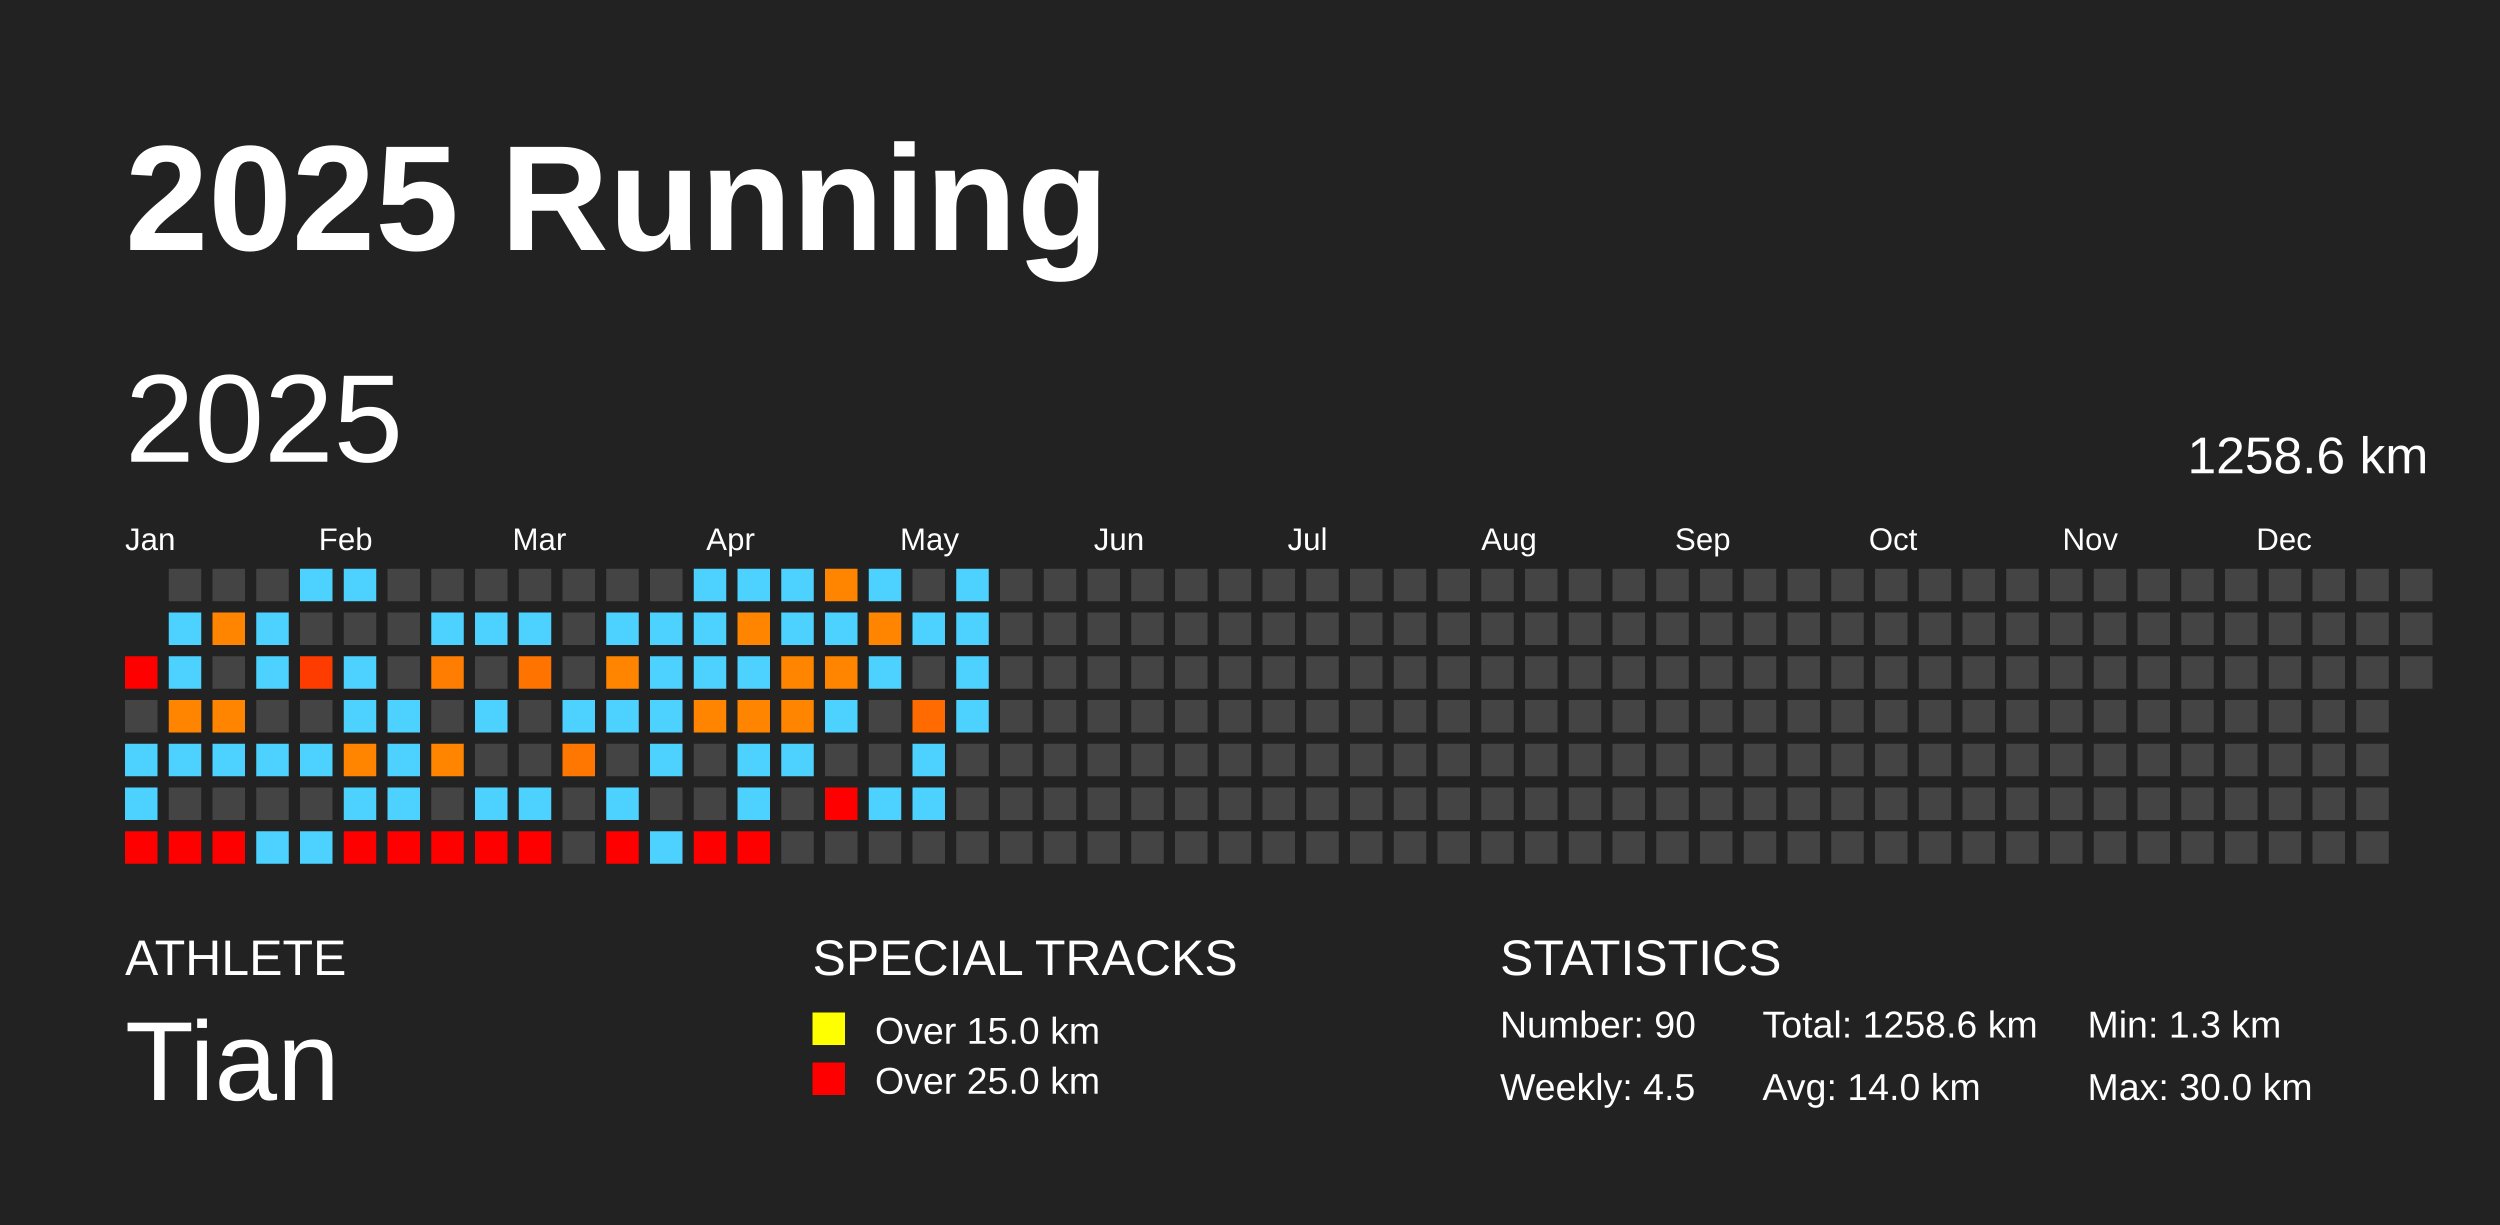
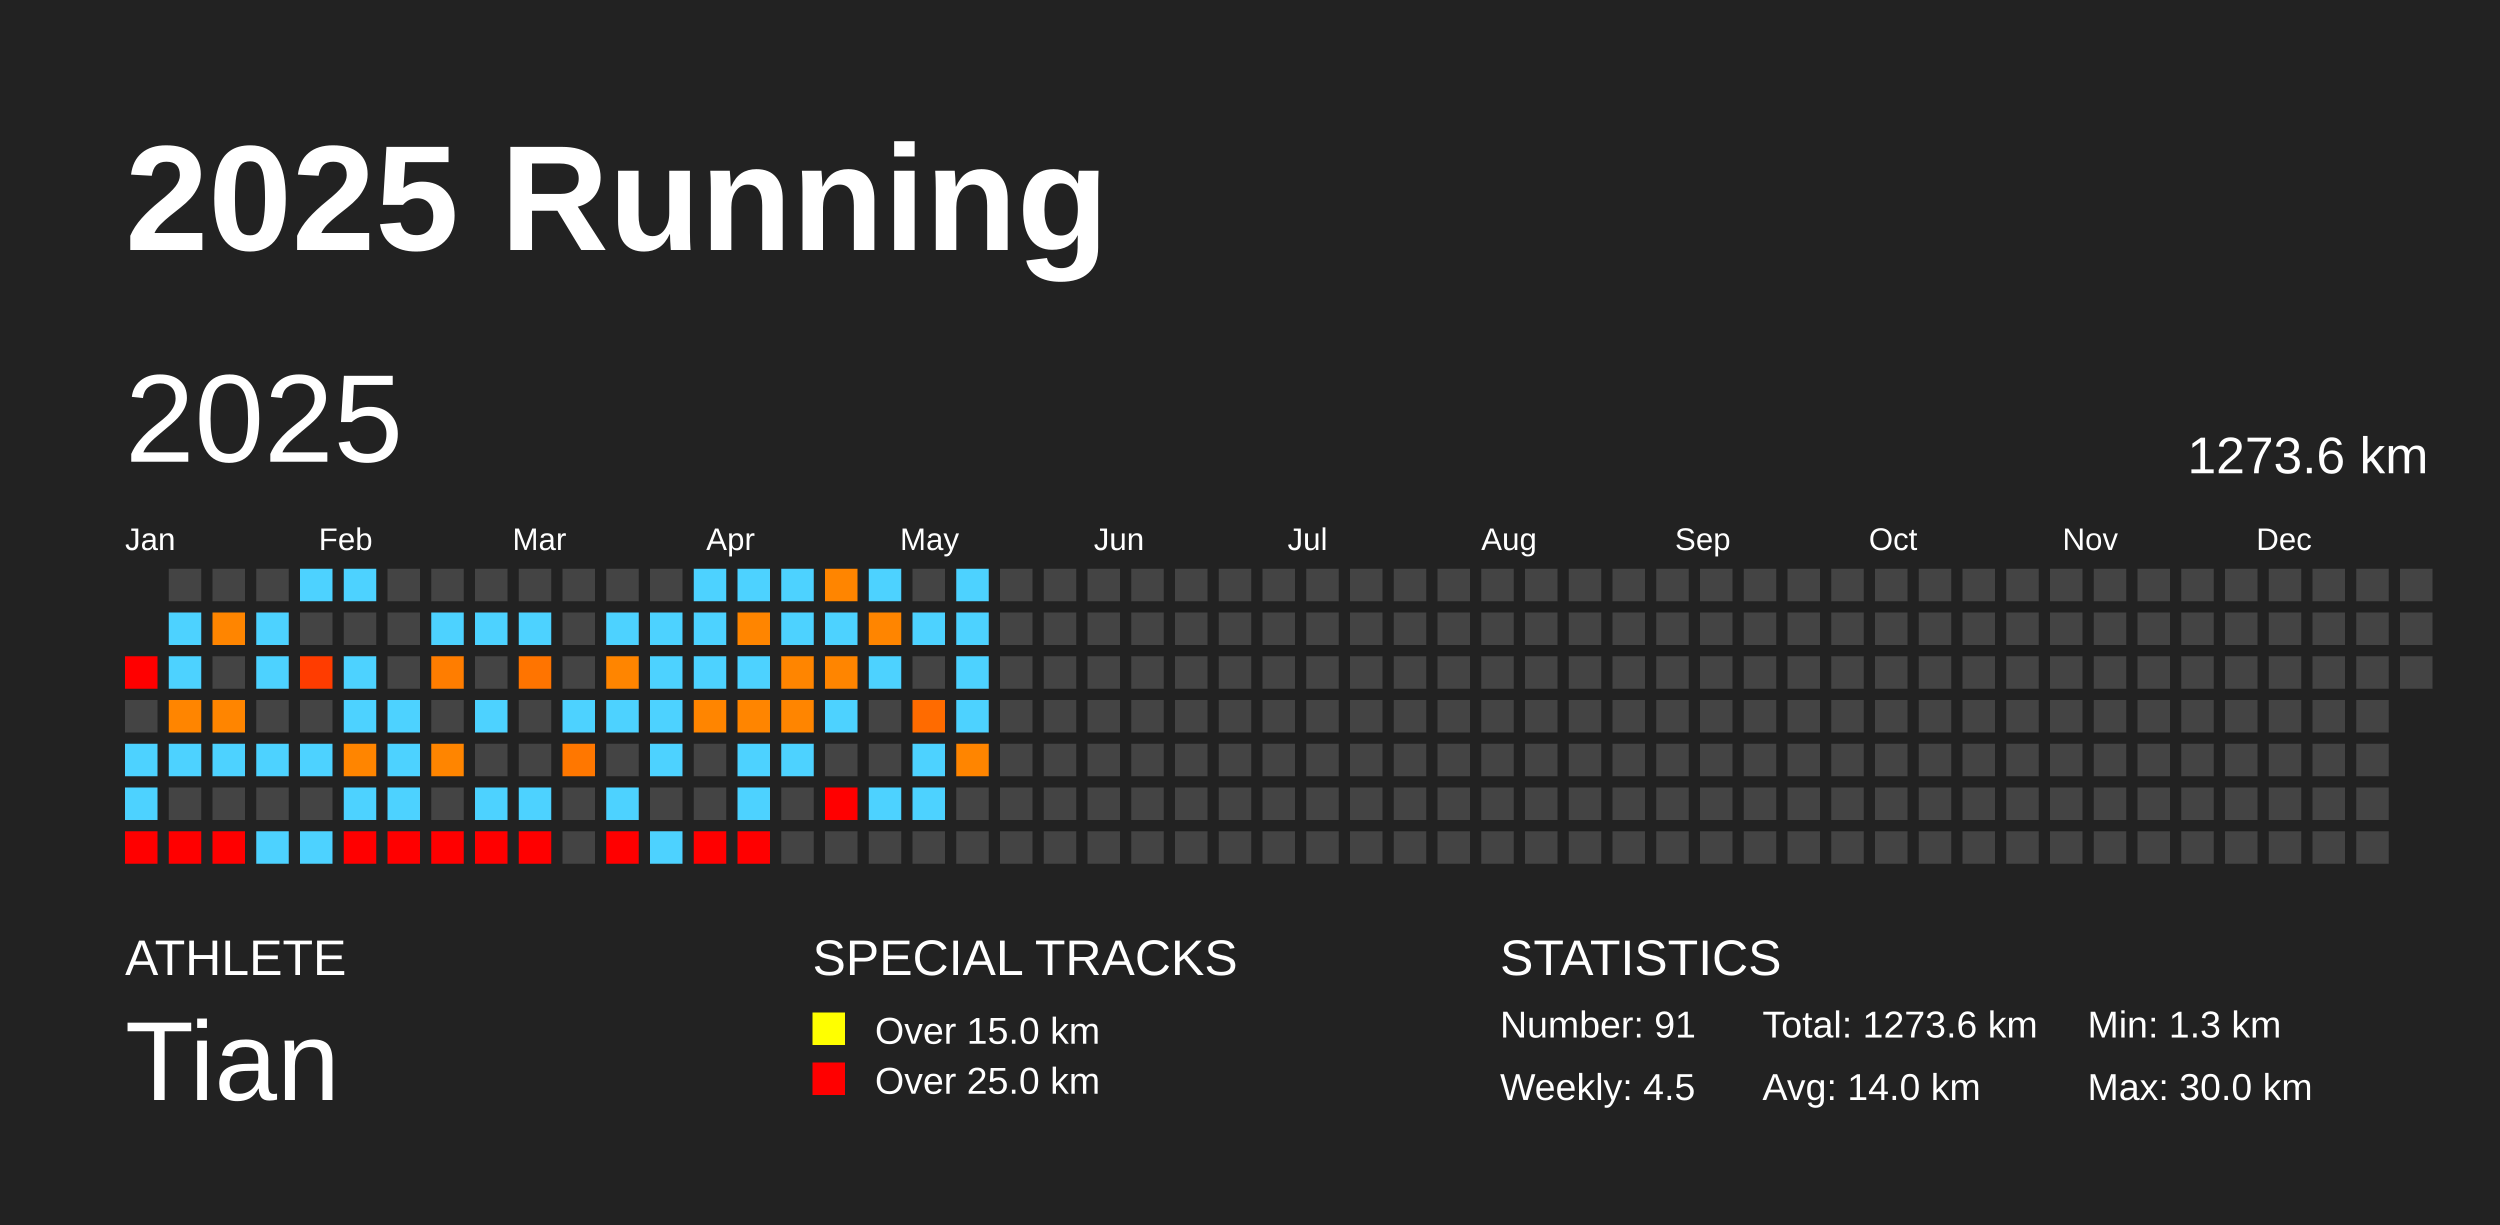
<svg xmlns="http://www.w3.org/2000/svg" baseProfile="full" height="98mm" version="1.1" viewBox="0,0,200,98" width="200mm">
  <defs />
  <rect fill="#222222" height="98" width="200" x="0" y="0" />
  <text fill="#FFFFFF" style="font-size:12px; font-family:Arial; font-weight:bold;" x="10" y="20">2025 Running</text>
  <text fill="#FFFFFF" style="font-size:4px; font-family:Arial" x="10" y="78">ATHLETE</text>
  <text fill="#FFFFFF" style="font-size:9px; font-family:Arial" x="10" y="88">Tian</text>
  <text fill="#FFFFFF" style="font-size:4px; font-family:Arial" x="65" y="78">SPECIAL TRACKS</text>
  <rect fill="yellow" height="2.6" width="2.6" x="65" y="81" />
  <text fill="#FFFFFF" style="font-size:3px; font-family:Arial" x="70" y="83.5">Over 15.0 km</text>
  <rect fill="red" height="2.6" width="2.6" x="65" y="85" />
  <text fill="#FFFFFF" style="font-size:3px; font-family:Arial" x="70" y="87.5">Over 25.0 km</text>
  <text fill="#FFFFFF" style="font-size:4px; font-family:Arial" x="120" y="78">STATISTICS</text>
-   <text fill="#FFFFFF" style="font-size:3px; font-family:Arial" x="120" y="83">Number: 90</text>
+   <text fill="#FFFFFF" style="font-size:3px; font-family:Arial" x="120" y="83">Number: 91</text>
  <text fill="#FFFFFF" style="font-size:3px; font-family:Arial" x="120" y="88">Weekly: 4.5</text>
-   <text fill="#FFFFFF" style="font-size:3px; font-family:Arial" x="141" y="83">Total: 1258.6 km</text>
+   <text fill="#FFFFFF" style="font-size:3px; font-family:Arial" x="141" y="83">Total: 1273.6 km</text>
  <text fill="#FFFFFF" style="font-size:3px; font-family:Arial" x="141" y="88">Avg: 14.0 km</text>
  <text fill="#FFFFFF" style="font-size:3px; font-family:Arial" x="167" y="83">Min: 1.3 km</text>
  <text fill="#FFFFFF" style="font-size:3px; font-family:Arial" x="167" y="88">Max: 30.0 km</text>
  <text dominant-baseline="hanging" fill="#FFFFFF" style="font-size:10.0px; font-family:Arial;" x="10" y="30">2025</text>
-   <text dominant-baseline="hanging" fill="#FFFFFF" style="font-size:4.125px; font-family:Arial;" x="175" y="35">1258.6 km</text>
+   <text dominant-baseline="hanging" fill="#FFFFFF" style="font-size:4.125px; font-family:Arial;" x="175" y="35">1273.6 km</text>
  <text fill="#FFFFFF" style="font-size:2.5px; font-family:Arial" x="10.0" y="44">Jan</text>
  <text fill="#FFFFFF" style="font-size:2.5px; font-family:Arial" x="25.5" y="44">Feb</text>
  <text fill="#FFFFFF" style="font-size:2.5px; font-family:Arial" x="41.0" y="44">Mar</text>
  <text fill="#FFFFFF" style="font-size:2.5px; font-family:Arial" x="56.5" y="44">Apr</text>
  <text fill="#FFFFFF" style="font-size:2.5px; font-family:Arial" x="72.0" y="44">May</text>
  <text fill="#FFFFFF" style="font-size:2.5px; font-family:Arial" x="87.5" y="44">Jun</text>
  <text fill="#FFFFFF" style="font-size:2.5px; font-family:Arial" x="103.0" y="44">Jul</text>
  <text fill="#FFFFFF" style="font-size:2.5px; font-family:Arial" x="118.5" y="44">Aug</text>
  <text fill="#FFFFFF" style="font-size:2.5px; font-family:Arial" x="134.0" y="44">Sep</text>
  <text fill="#FFFFFF" style="font-size:2.5px; font-family:Arial" x="149.5" y="44">Oct</text>
  <text fill="#FFFFFF" style="font-size:2.5px; font-family:Arial" x="165.0" y="44">Nov</text>
  <text fill="#FFFFFF" style="font-size:2.5px; font-family:Arial" x="180.5" y="44">Dec</text>
  <rect fill="red" height="2.6" width="2.6" x="10.0" y="52.5" />
  <rect fill="#444444" height="2.6" width="2.6" x="10.0" y="56.0" />
  <rect fill="#4dd2ff" height="2.6" width="2.6" x="10.0" y="59.5" />
  <rect fill="#4dd2ff" height="2.6" width="2.6" x="10.0" y="63.0" />
  <rect fill="red" height="2.6" width="2.6" x="10.0" y="66.5" />
  <rect fill="#444444" height="2.6" width="2.6" x="13.5" y="45.5" />
  <rect fill="#4dd2ff" height="2.6" width="2.6" x="13.5" y="49.0" />
  <rect fill="#4dd2ff" height="2.6" width="2.6" x="13.5" y="52.5" />
  <rect fill="#ff8500" height="2.6" width="2.6" x="13.5" y="56.0" />
  <rect fill="#4dd2ff" height="2.6" width="2.6" x="13.5" y="59.5" />
  <rect fill="#444444" height="2.6" width="2.6" x="13.5" y="63.0" />
  <rect fill="red" height="2.6" width="2.6" x="13.5" y="66.5" />
  <rect fill="#444444" height="2.6" width="2.6" x="17.0" y="45.5" />
  <rect fill="#ff8500" height="2.6" width="2.6" x="17.0" y="49.0" />
  <rect fill="#444444" height="2.6" width="2.6" x="17.0" y="52.5" />
  <rect fill="#ff8500" height="2.6" width="2.6" x="17.0" y="56.0" />
  <rect fill="#4dd2ff" height="2.6" width="2.6" x="17.0" y="59.5" />
  <rect fill="#444444" height="2.6" width="2.6" x="17.0" y="63.0" />
  <rect fill="red" height="2.6" width="2.6" x="17.0" y="66.5" />
  <rect fill="#444444" height="2.6" width="2.6" x="20.5" y="45.5" />
  <rect fill="#4dd2ff" height="2.6" width="2.6" x="20.5" y="49.0" />
  <rect fill="#4dd2ff" height="2.6" width="2.6" x="20.5" y="52.5" />
  <rect fill="#444444" height="2.6" width="2.6" x="20.5" y="56.0" />
  <rect fill="#4dd2ff" height="2.6" width="2.6" x="20.5" y="59.5" />
  <rect fill="#444444" height="2.6" width="2.6" x="20.5" y="63.0" />
  <rect fill="#4dd2ff" height="2.6" width="2.6" x="20.5" y="66.5" />
  <rect fill="#4dd2ff" height="2.6" width="2.6" x="24.0" y="45.5" />
  <rect fill="#444444" height="2.6" width="2.6" x="24.0" y="49.0" />
  <rect fill="#ff3c00" height="2.6" width="2.6" x="24.0" y="52.5" />
  <rect fill="#444444" height="2.6" width="2.6" x="24.0" y="56.0" />
  <rect fill="#4dd2ff" height="2.6" width="2.6" x="24.0" y="59.5" />
  <rect fill="#444444" height="2.6" width="2.6" x="24.0" y="63.0" />
  <rect fill="#4dd2ff" height="2.6" width="2.6" x="24.0" y="66.5" />
  <rect fill="#4dd2ff" height="2.6" width="2.6" x="27.5" y="45.5" />
  <rect fill="#444444" height="2.6" width="2.6" x="27.5" y="49.0" />
  <rect fill="#4dd2ff" height="2.6" width="2.6" x="27.5" y="52.5" />
  <rect fill="#4dd2ff" height="2.6" width="2.6" x="27.5" y="56.0" />
  <rect fill="#ff8500" height="2.6" width="2.6" x="27.5" y="59.5" />
  <rect fill="#4dd2ff" height="2.6" width="2.6" x="27.5" y="63.0" />
  <rect fill="red" height="2.6" width="2.6" x="27.5" y="66.5" />
  <rect fill="#444444" height="2.6" width="2.6" x="31.0" y="45.5" />
  <rect fill="#444444" height="2.6" width="2.6" x="31.0" y="49.0" />
  <rect fill="#444444" height="2.6" width="2.6" x="31.0" y="52.5" />
  <rect fill="#4dd2ff" height="2.6" width="2.6" x="31.0" y="56.0" />
  <rect fill="#4dd2ff" height="2.6" width="2.6" x="31.0" y="59.5" />
  <rect fill="#4dd2ff" height="2.6" width="2.6" x="31.0" y="63.0" />
  <rect fill="red" height="2.6" width="2.6" x="31.0" y="66.5" />
  <rect fill="#444444" height="2.6" width="2.6" x="34.5" y="45.5" />
  <rect fill="#4dd2ff" height="2.6" width="2.6" x="34.5" y="49.0" />
  <rect fill="#ff7d00" height="2.6" width="2.6" x="34.5" y="52.5" />
  <rect fill="#444444" height="2.6" width="2.6" x="34.5" y="56.0" />
  <rect fill="#ff8500" height="2.6" width="2.6" x="34.5" y="59.5" />
  <rect fill="#444444" height="2.6" width="2.6" x="34.5" y="63.0" />
  <rect fill="red" height="2.6" width="2.6" x="34.5" y="66.5" />
  <rect fill="#444444" height="2.6" width="2.6" x="38.0" y="45.5" />
  <rect fill="#4dd2ff" height="2.6" width="2.6" x="38.0" y="49.0" />
  <rect fill="#444444" height="2.6" width="2.6" x="38.0" y="52.5" />
  <rect fill="#4dd2ff" height="2.6" width="2.6" x="38.0" y="56.0" />
  <rect fill="#444444" height="2.6" width="2.6" x="38.0" y="59.5" />
  <rect fill="#4dd2ff" height="2.6" width="2.6" x="38.0" y="63.0" />
  <rect fill="red" height="2.6" width="2.6" x="38.0" y="66.5" />
  <rect fill="#444444" height="2.6" width="2.6" x="41.5" y="45.5" />
  <rect fill="#4dd2ff" height="2.6" width="2.6" x="41.5" y="49.0" />
  <rect fill="#ff7400" height="2.6" width="2.6" x="41.5" y="52.5" />
  <rect fill="#444444" height="2.6" width="2.6" x="41.5" y="56.0" />
  <rect fill="#444444" height="2.6" width="2.6" x="41.5" y="59.5" />
  <rect fill="#4dd2ff" height="2.6" width="2.6" x="41.5" y="63.0" />
  <rect fill="red" height="2.6" width="2.6" x="41.5" y="66.5" />
  <rect fill="#444444" height="2.6" width="2.6" x="45.0" y="45.5" />
  <rect fill="#444444" height="2.6" width="2.6" x="45.0" y="49.0" />
  <rect fill="#444444" height="2.6" width="2.6" x="45.0" y="52.5" />
  <rect fill="#4dd2ff" height="2.6" width="2.6" x="45.0" y="56.0" />
  <rect fill="#ff7700" height="2.6" width="2.6" x="45.0" y="59.5" />
  <rect fill="#444444" height="2.6" width="2.6" x="45.0" y="63.0" />
  <rect fill="#444444" height="2.6" width="2.6" x="45.0" y="66.5" />
  <rect fill="#444444" height="2.6" width="2.6" x="48.5" y="45.5" />
  <rect fill="#4dd2ff" height="2.6" width="2.6" x="48.5" y="49.0" />
  <rect fill="#ff8500" height="2.6" width="2.6" x="48.5" y="52.5" />
  <rect fill="#4dd2ff" height="2.6" width="2.6" x="48.5" y="56.0" />
  <rect fill="#444444" height="2.6" width="2.6" x="48.5" y="59.5" />
  <rect fill="#4dd2ff" height="2.6" width="2.6" x="48.5" y="63.0" />
  <rect fill="red" height="2.6" width="2.6" x="48.5" y="66.5" />
  <rect fill="#444444" height="2.6" width="2.6" x="52.0" y="45.5" />
  <rect fill="#4dd2ff" height="2.6" width="2.6" x="52.0" y="49.0" />
  <rect fill="#4dd2ff" height="2.6" width="2.6" x="52.0" y="52.5" />
  <rect fill="#4dd2ff" height="2.6" width="2.6" x="52.0" y="56.0" />
  <rect fill="#4dd2ff" height="2.6" width="2.6" x="52.0" y="59.5" />
  <rect fill="#444444" height="2.6" width="2.6" x="52.0" y="63.0" />
  <rect fill="#4dd2ff" height="2.6" width="2.6" x="52.0" y="66.5" />
  <rect fill="#4dd2ff" height="2.6" width="2.6" x="55.5" y="45.5" />
  <rect fill="#4dd2ff" height="2.6" width="2.6" x="55.5" y="49.0" />
  <rect fill="#4dd2ff" height="2.6" width="2.6" x="55.5" y="52.5" />
  <rect fill="#ff8500" height="2.6" width="2.6" x="55.5" y="56.0" />
  <rect fill="#444444" height="2.6" width="2.6" x="55.5" y="59.5" />
  <rect fill="#444444" height="2.6" width="2.6" x="55.5" y="63.0" />
  <rect fill="red" height="2.6" width="2.6" x="55.5" y="66.5" />
  <rect fill="#4dd2ff" height="2.6" width="2.6" x="59.0" y="45.5" />
  <rect fill="#ff8500" height="2.6" width="2.6" x="59.0" y="49.0" />
  <rect fill="#4dd2ff" height="2.6" width="2.6" x="59.0" y="52.5" />
  <rect fill="#ff8500" height="2.6" width="2.6" x="59.0" y="56.0" />
  <rect fill="#4dd2ff" height="2.6" width="2.6" x="59.0" y="59.5" />
  <rect fill="#4dd2ff" height="2.6" width="2.6" x="59.0" y="63.0" />
  <rect fill="red" height="2.6" width="2.6" x="59.0" y="66.5" />
  <rect fill="#4dd2ff" height="2.6" width="2.6" x="62.5" y="45.5" />
  <rect fill="#4dd2ff" height="2.6" width="2.6" x="62.5" y="49.0" />
  <rect fill="#ff8500" height="2.6" width="2.6" x="62.5" y="52.5" />
  <rect fill="#ff8500" height="2.6" width="2.6" x="62.5" y="56.0" />
  <rect fill="#4dd2ff" height="2.6" width="2.6" x="62.5" y="59.5" />
  <rect fill="#444444" height="2.6" width="2.6" x="62.5" y="63.0" />
  <rect fill="#444444" height="2.6" width="2.6" x="62.5" y="66.5" />
  <rect fill="#ff8500" height="2.6" width="2.6" x="66.0" y="45.5" />
  <rect fill="#4dd2ff" height="2.6" width="2.6" x="66.0" y="49.0" />
  <rect fill="#ff8500" height="2.6" width="2.6" x="66.0" y="52.5" />
  <rect fill="#4dd2ff" height="2.6" width="2.6" x="66.0" y="56.0" />
  <rect fill="#444444" height="2.6" width="2.6" x="66.0" y="59.5" />
  <rect fill="red" height="2.6" width="2.6" x="66.0" y="63.0" />
  <rect fill="#444444" height="2.6" width="2.6" x="66.0" y="66.5" />
  <rect fill="#4dd2ff" height="2.6" width="2.6" x="69.5" y="45.5" />
  <rect fill="#ff8500" height="2.6" width="2.6" x="69.5" y="49.0" />
  <rect fill="#4dd2ff" height="2.6" width="2.6" x="69.5" y="52.5" />
  <rect fill="#444444" height="2.6" width="2.6" x="69.5" y="56.0" />
  <rect fill="#444444" height="2.6" width="2.6" x="69.5" y="59.5" />
  <rect fill="#4dd2ff" height="2.6" width="2.6" x="69.5" y="63.0" />
  <rect fill="#444444" height="2.6" width="2.6" x="69.5" y="66.5" />
  <rect fill="#444444" height="2.6" width="2.6" x="73.0" y="45.5" />
  <rect fill="#4dd2ff" height="2.6" width="2.6" x="73.0" y="49.0" />
  <rect fill="#444444" height="2.6" width="2.6" x="73.0" y="52.5" />
  <rect fill="#ff6b00" height="2.6" width="2.6" x="73.0" y="56.0" />
  <rect fill="#4dd2ff" height="2.6" width="2.6" x="73.0" y="59.5" />
  <rect fill="#4dd2ff" height="2.6" width="2.6" x="73.0" y="63.0" />
  <rect fill="#444444" height="2.6" width="2.6" x="73.0" y="66.5" />
  <rect fill="#4dd2ff" height="2.6" width="2.6" x="76.5" y="45.5" />
  <rect fill="#4dd2ff" height="2.6" width="2.6" x="76.5" y="49.0" />
  <rect fill="#4dd2ff" height="2.6" width="2.6" x="76.5" y="52.5" />
  <rect fill="#4dd2ff" height="2.6" width="2.6" x="76.5" y="56.0" />
-   <rect fill="#444444" height="2.6" width="2.6" x="76.5" y="59.5" />
+   <rect fill="#ff8500" height="2.6" width="2.6" x="76.5" y="59.5" />
  <rect fill="#444444" height="2.6" width="2.6" x="76.5" y="63.0" />
  <rect fill="#444444" height="2.6" width="2.6" x="76.5" y="66.5" />
  <rect fill="#444444" height="2.6" width="2.6" x="80.0" y="45.5" />
  <rect fill="#444444" height="2.6" width="2.6" x="80.0" y="49.0" />
  <rect fill="#444444" height="2.6" width="2.6" x="80.0" y="52.5" />
  <rect fill="#444444" height="2.6" width="2.6" x="80.0" y="56.0" />
  <rect fill="#444444" height="2.6" width="2.6" x="80.0" y="59.5" />
  <rect fill="#444444" height="2.6" width="2.6" x="80.0" y="63.0" />
  <rect fill="#444444" height="2.6" width="2.6" x="80.0" y="66.5" />
  <rect fill="#444444" height="2.6" width="2.6" x="83.5" y="45.5" />
  <rect fill="#444444" height="2.6" width="2.6" x="83.5" y="49.0" />
  <rect fill="#444444" height="2.6" width="2.6" x="83.5" y="52.5" />
  <rect fill="#444444" height="2.6" width="2.6" x="83.5" y="56.0" />
  <rect fill="#444444" height="2.6" width="2.6" x="83.5" y="59.5" />
  <rect fill="#444444" height="2.6" width="2.6" x="83.5" y="63.0" />
  <rect fill="#444444" height="2.6" width="2.6" x="83.5" y="66.5" />
  <rect fill="#444444" height="2.6" width="2.6" x="87.0" y="45.5" />
  <rect fill="#444444" height="2.6" width="2.6" x="87.0" y="49.0" />
  <rect fill="#444444" height="2.6" width="2.6" x="87.0" y="52.5" />
  <rect fill="#444444" height="2.6" width="2.6" x="87.0" y="56.0" />
  <rect fill="#444444" height="2.6" width="2.6" x="87.0" y="59.5" />
  <rect fill="#444444" height="2.6" width="2.6" x="87.0" y="63.0" />
  <rect fill="#444444" height="2.6" width="2.6" x="87.0" y="66.5" />
  <rect fill="#444444" height="2.6" width="2.6" x="90.5" y="45.5" />
  <rect fill="#444444" height="2.6" width="2.6" x="90.5" y="49.0" />
  <rect fill="#444444" height="2.6" width="2.6" x="90.5" y="52.5" />
  <rect fill="#444444" height="2.6" width="2.6" x="90.5" y="56.0" />
  <rect fill="#444444" height="2.6" width="2.6" x="90.5" y="59.5" />
  <rect fill="#444444" height="2.6" width="2.6" x="90.5" y="63.0" />
  <rect fill="#444444" height="2.6" width="2.6" x="90.5" y="66.5" />
  <rect fill="#444444" height="2.6" width="2.6" x="94.0" y="45.5" />
  <rect fill="#444444" height="2.6" width="2.6" x="94.0" y="49.0" />
  <rect fill="#444444" height="2.6" width="2.6" x="94.0" y="52.5" />
  <rect fill="#444444" height="2.6" width="2.6" x="94.0" y="56.0" />
  <rect fill="#444444" height="2.6" width="2.6" x="94.0" y="59.5" />
  <rect fill="#444444" height="2.6" width="2.6" x="94.0" y="63.0" />
  <rect fill="#444444" height="2.6" width="2.6" x="94.0" y="66.5" />
  <rect fill="#444444" height="2.6" width="2.6" x="97.5" y="45.5" />
  <rect fill="#444444" height="2.6" width="2.6" x="97.5" y="49.0" />
  <rect fill="#444444" height="2.6" width="2.6" x="97.5" y="52.5" />
  <rect fill="#444444" height="2.6" width="2.6" x="97.5" y="56.0" />
  <rect fill="#444444" height="2.6" width="2.6" x="97.5" y="59.5" />
  <rect fill="#444444" height="2.6" width="2.6" x="97.5" y="63.0" />
  <rect fill="#444444" height="2.6" width="2.6" x="97.5" y="66.5" />
  <rect fill="#444444" height="2.6" width="2.6" x="101.0" y="45.5" />
  <rect fill="#444444" height="2.6" width="2.6" x="101.0" y="49.0" />
  <rect fill="#444444" height="2.6" width="2.6" x="101.0" y="52.5" />
  <rect fill="#444444" height="2.6" width="2.6" x="101.0" y="56.0" />
  <rect fill="#444444" height="2.6" width="2.6" x="101.0" y="59.5" />
  <rect fill="#444444" height="2.6" width="2.6" x="101.0" y="63.0" />
  <rect fill="#444444" height="2.6" width="2.6" x="101.0" y="66.5" />
  <rect fill="#444444" height="2.6" width="2.6" x="104.5" y="45.5" />
  <rect fill="#444444" height="2.6" width="2.6" x="104.5" y="49.0" />
  <rect fill="#444444" height="2.6" width="2.6" x="104.5" y="52.5" />
  <rect fill="#444444" height="2.6" width="2.6" x="104.5" y="56.0" />
  <rect fill="#444444" height="2.6" width="2.6" x="104.5" y="59.5" />
  <rect fill="#444444" height="2.6" width="2.6" x="104.5" y="63.0" />
  <rect fill="#444444" height="2.6" width="2.6" x="104.5" y="66.5" />
  <rect fill="#444444" height="2.6" width="2.6" x="108.0" y="45.5" />
  <rect fill="#444444" height="2.6" width="2.6" x="108.0" y="49.0" />
  <rect fill="#444444" height="2.6" width="2.6" x="108.0" y="52.5" />
  <rect fill="#444444" height="2.6" width="2.6" x="108.0" y="56.0" />
  <rect fill="#444444" height="2.6" width="2.6" x="108.0" y="59.5" />
  <rect fill="#444444" height="2.6" width="2.6" x="108.0" y="63.0" />
  <rect fill="#444444" height="2.6" width="2.6" x="108.0" y="66.5" />
  <rect fill="#444444" height="2.6" width="2.6" x="111.5" y="45.5" />
  <rect fill="#444444" height="2.6" width="2.6" x="111.5" y="49.0" />
  <rect fill="#444444" height="2.6" width="2.6" x="111.5" y="52.5" />
  <rect fill="#444444" height="2.6" width="2.6" x="111.5" y="56.0" />
  <rect fill="#444444" height="2.6" width="2.6" x="111.5" y="59.5" />
  <rect fill="#444444" height="2.6" width="2.6" x="111.5" y="63.0" />
  <rect fill="#444444" height="2.6" width="2.6" x="111.5" y="66.5" />
  <rect fill="#444444" height="2.6" width="2.6" x="115.0" y="45.5" />
  <rect fill="#444444" height="2.6" width="2.6" x="115.0" y="49.0" />
  <rect fill="#444444" height="2.6" width="2.6" x="115.0" y="52.5" />
  <rect fill="#444444" height="2.6" width="2.6" x="115.0" y="56.0" />
  <rect fill="#444444" height="2.6" width="2.6" x="115.0" y="59.5" />
  <rect fill="#444444" height="2.6" width="2.6" x="115.0" y="63.0" />
  <rect fill="#444444" height="2.6" width="2.6" x="115.0" y="66.5" />
  <rect fill="#444444" height="2.6" width="2.6" x="118.5" y="45.5" />
  <rect fill="#444444" height="2.6" width="2.6" x="118.5" y="49.0" />
  <rect fill="#444444" height="2.6" width="2.6" x="118.5" y="52.5" />
  <rect fill="#444444" height="2.6" width="2.6" x="118.5" y="56.0" />
  <rect fill="#444444" height="2.6" width="2.6" x="118.5" y="59.5" />
  <rect fill="#444444" height="2.6" width="2.6" x="118.5" y="63.0" />
  <rect fill="#444444" height="2.6" width="2.6" x="118.5" y="66.5" />
  <rect fill="#444444" height="2.6" width="2.6" x="122.0" y="45.5" />
  <rect fill="#444444" height="2.6" width="2.6" x="122.0" y="49.0" />
  <rect fill="#444444" height="2.6" width="2.6" x="122.0" y="52.5" />
  <rect fill="#444444" height="2.6" width="2.6" x="122.0" y="56.0" />
  <rect fill="#444444" height="2.6" width="2.6" x="122.0" y="59.5" />
  <rect fill="#444444" height="2.6" width="2.6" x="122.0" y="63.0" />
  <rect fill="#444444" height="2.6" width="2.6" x="122.0" y="66.5" />
  <rect fill="#444444" height="2.6" width="2.6" x="125.5" y="45.5" />
  <rect fill="#444444" height="2.6" width="2.6" x="125.5" y="49.0" />
  <rect fill="#444444" height="2.6" width="2.6" x="125.5" y="52.5" />
  <rect fill="#444444" height="2.6" width="2.6" x="125.5" y="56.0" />
  <rect fill="#444444" height="2.6" width="2.6" x="125.5" y="59.5" />
  <rect fill="#444444" height="2.6" width="2.6" x="125.5" y="63.0" />
  <rect fill="#444444" height="2.6" width="2.6" x="125.5" y="66.5" />
  <rect fill="#444444" height="2.6" width="2.6" x="129.0" y="45.5" />
  <rect fill="#444444" height="2.6" width="2.6" x="129.0" y="49.0" />
  <rect fill="#444444" height="2.6" width="2.6" x="129.0" y="52.5" />
  <rect fill="#444444" height="2.6" width="2.6" x="129.0" y="56.0" />
  <rect fill="#444444" height="2.6" width="2.6" x="129.0" y="59.5" />
  <rect fill="#444444" height="2.6" width="2.6" x="129.0" y="63.0" />
  <rect fill="#444444" height="2.6" width="2.6" x="129.0" y="66.5" />
  <rect fill="#444444" height="2.6" width="2.6" x="132.5" y="45.5" />
  <rect fill="#444444" height="2.6" width="2.6" x="132.5" y="49.0" />
  <rect fill="#444444" height="2.6" width="2.6" x="132.5" y="52.5" />
  <rect fill="#444444" height="2.6" width="2.6" x="132.5" y="56.0" />
  <rect fill="#444444" height="2.6" width="2.6" x="132.5" y="59.5" />
  <rect fill="#444444" height="2.6" width="2.6" x="132.5" y="63.0" />
  <rect fill="#444444" height="2.6" width="2.6" x="132.5" y="66.5" />
  <rect fill="#444444" height="2.6" width="2.6" x="136.0" y="45.5" />
  <rect fill="#444444" height="2.6" width="2.6" x="136.0" y="49.0" />
  <rect fill="#444444" height="2.6" width="2.6" x="136.0" y="52.5" />
  <rect fill="#444444" height="2.6" width="2.6" x="136.0" y="56.0" />
  <rect fill="#444444" height="2.6" width="2.6" x="136.0" y="59.5" />
  <rect fill="#444444" height="2.6" width="2.6" x="136.0" y="63.0" />
  <rect fill="#444444" height="2.6" width="2.6" x="136.0" y="66.5" />
  <rect fill="#444444" height="2.6" width="2.6" x="139.5" y="45.5" />
  <rect fill="#444444" height="2.6" width="2.6" x="139.5" y="49.0" />
  <rect fill="#444444" height="2.6" width="2.6" x="139.5" y="52.5" />
  <rect fill="#444444" height="2.6" width="2.6" x="139.5" y="56.0" />
  <rect fill="#444444" height="2.6" width="2.6" x="139.5" y="59.5" />
  <rect fill="#444444" height="2.6" width="2.6" x="139.5" y="63.0" />
  <rect fill="#444444" height="2.6" width="2.6" x="139.5" y="66.5" />
  <rect fill="#444444" height="2.6" width="2.6" x="143.0" y="45.5" />
  <rect fill="#444444" height="2.6" width="2.6" x="143.0" y="49.0" />
  <rect fill="#444444" height="2.6" width="2.6" x="143.0" y="52.5" />
  <rect fill="#444444" height="2.6" width="2.6" x="143.0" y="56.0" />
  <rect fill="#444444" height="2.6" width="2.6" x="143.0" y="59.5" />
  <rect fill="#444444" height="2.6" width="2.6" x="143.0" y="63.0" />
  <rect fill="#444444" height="2.6" width="2.6" x="143.0" y="66.5" />
  <rect fill="#444444" height="2.6" width="2.6" x="146.5" y="45.5" />
  <rect fill="#444444" height="2.6" width="2.6" x="146.5" y="49.0" />
  <rect fill="#444444" height="2.6" width="2.6" x="146.5" y="52.5" />
  <rect fill="#444444" height="2.6" width="2.6" x="146.5" y="56.0" />
  <rect fill="#444444" height="2.6" width="2.6" x="146.5" y="59.5" />
  <rect fill="#444444" height="2.6" width="2.6" x="146.5" y="63.0" />
  <rect fill="#444444" height="2.6" width="2.6" x="146.5" y="66.5" />
  <rect fill="#444444" height="2.6" width="2.6" x="150.0" y="45.5" />
  <rect fill="#444444" height="2.6" width="2.6" x="150.0" y="49.0" />
  <rect fill="#444444" height="2.6" width="2.6" x="150.0" y="52.5" />
  <rect fill="#444444" height="2.6" width="2.6" x="150.0" y="56.0" />
  <rect fill="#444444" height="2.6" width="2.6" x="150.0" y="59.5" />
  <rect fill="#444444" height="2.6" width="2.6" x="150.0" y="63.0" />
  <rect fill="#444444" height="2.6" width="2.6" x="150.0" y="66.5" />
  <rect fill="#444444" height="2.6" width="2.6" x="153.5" y="45.5" />
  <rect fill="#444444" height="2.6" width="2.6" x="153.5" y="49.0" />
  <rect fill="#444444" height="2.6" width="2.6" x="153.5" y="52.5" />
  <rect fill="#444444" height="2.6" width="2.6" x="153.5" y="56.0" />
  <rect fill="#444444" height="2.6" width="2.6" x="153.5" y="59.5" />
  <rect fill="#444444" height="2.6" width="2.6" x="153.5" y="63.0" />
  <rect fill="#444444" height="2.6" width="2.6" x="153.5" y="66.5" />
  <rect fill="#444444" height="2.6" width="2.6" x="157.0" y="45.5" />
  <rect fill="#444444" height="2.6" width="2.6" x="157.0" y="49.0" />
  <rect fill="#444444" height="2.6" width="2.6" x="157.0" y="52.5" />
  <rect fill="#444444" height="2.6" width="2.6" x="157.0" y="56.0" />
  <rect fill="#444444" height="2.6" width="2.6" x="157.0" y="59.5" />
  <rect fill="#444444" height="2.6" width="2.6" x="157.0" y="63.0" />
  <rect fill="#444444" height="2.6" width="2.6" x="157.0" y="66.5" />
  <rect fill="#444444" height="2.6" width="2.6" x="160.5" y="45.5" />
  <rect fill="#444444" height="2.6" width="2.6" x="160.5" y="49.0" />
  <rect fill="#444444" height="2.6" width="2.6" x="160.5" y="52.5" />
  <rect fill="#444444" height="2.6" width="2.6" x="160.5" y="56.0" />
  <rect fill="#444444" height="2.6" width="2.6" x="160.5" y="59.5" />
  <rect fill="#444444" height="2.6" width="2.6" x="160.5" y="63.0" />
  <rect fill="#444444" height="2.6" width="2.6" x="160.5" y="66.5" />
  <rect fill="#444444" height="2.6" width="2.6" x="164.0" y="45.5" />
  <rect fill="#444444" height="2.6" width="2.6" x="164.0" y="49.0" />
  <rect fill="#444444" height="2.6" width="2.6" x="164.0" y="52.5" />
  <rect fill="#444444" height="2.6" width="2.6" x="164.0" y="56.0" />
  <rect fill="#444444" height="2.6" width="2.6" x="164.0" y="59.5" />
  <rect fill="#444444" height="2.6" width="2.6" x="164.0" y="63.0" />
  <rect fill="#444444" height="2.6" width="2.6" x="164.0" y="66.5" />
  <rect fill="#444444" height="2.6" width="2.6" x="167.5" y="45.5" />
  <rect fill="#444444" height="2.6" width="2.6" x="167.5" y="49.0" />
  <rect fill="#444444" height="2.6" width="2.6" x="167.5" y="52.5" />
  <rect fill="#444444" height="2.6" width="2.6" x="167.5" y="56.0" />
  <rect fill="#444444" height="2.6" width="2.6" x="167.5" y="59.5" />
  <rect fill="#444444" height="2.6" width="2.6" x="167.5" y="63.0" />
  <rect fill="#444444" height="2.6" width="2.6" x="167.5" y="66.5" />
  <rect fill="#444444" height="2.6" width="2.6" x="171.0" y="45.5" />
  <rect fill="#444444" height="2.6" width="2.6" x="171.0" y="49.0" />
  <rect fill="#444444" height="2.6" width="2.6" x="171.0" y="52.5" />
  <rect fill="#444444" height="2.6" width="2.6" x="171.0" y="56.0" />
  <rect fill="#444444" height="2.6" width="2.6" x="171.0" y="59.5" />
  <rect fill="#444444" height="2.6" width="2.6" x="171.0" y="63.0" />
  <rect fill="#444444" height="2.6" width="2.6" x="171.0" y="66.5" />
  <rect fill="#444444" height="2.6" width="2.6" x="174.5" y="45.5" />
  <rect fill="#444444" height="2.6" width="2.6" x="174.5" y="49.0" />
  <rect fill="#444444" height="2.6" width="2.6" x="174.5" y="52.5" />
  <rect fill="#444444" height="2.6" width="2.6" x="174.5" y="56.0" />
  <rect fill="#444444" height="2.6" width="2.6" x="174.5" y="59.5" />
  <rect fill="#444444" height="2.6" width="2.6" x="174.5" y="63.0" />
  <rect fill="#444444" height="2.6" width="2.6" x="174.5" y="66.5" />
  <rect fill="#444444" height="2.6" width="2.6" x="178.0" y="45.5" />
  <rect fill="#444444" height="2.6" width="2.6" x="178.0" y="49.0" />
  <rect fill="#444444" height="2.6" width="2.6" x="178.0" y="52.5" />
  <rect fill="#444444" height="2.6" width="2.6" x="178.0" y="56.0" />
  <rect fill="#444444" height="2.6" width="2.6" x="178.0" y="59.5" />
  <rect fill="#444444" height="2.6" width="2.6" x="178.0" y="63.0" />
  <rect fill="#444444" height="2.6" width="2.6" x="178.0" y="66.5" />
  <rect fill="#444444" height="2.6" width="2.6" x="181.5" y="45.5" />
  <rect fill="#444444" height="2.6" width="2.6" x="181.5" y="49.0" />
  <rect fill="#444444" height="2.6" width="2.6" x="181.5" y="52.5" />
  <rect fill="#444444" height="2.6" width="2.6" x="181.5" y="56.0" />
  <rect fill="#444444" height="2.6" width="2.6" x="181.5" y="59.5" />
  <rect fill="#444444" height="2.6" width="2.6" x="181.5" y="63.0" />
  <rect fill="#444444" height="2.6" width="2.6" x="181.5" y="66.5" />
  <rect fill="#444444" height="2.6" width="2.6" x="185.0" y="45.5" />
  <rect fill="#444444" height="2.6" width="2.6" x="185.0" y="49.0" />
  <rect fill="#444444" height="2.6" width="2.6" x="185.0" y="52.5" />
  <rect fill="#444444" height="2.6" width="2.6" x="185.0" y="56.0" />
  <rect fill="#444444" height="2.6" width="2.6" x="185.0" y="59.5" />
  <rect fill="#444444" height="2.6" width="2.6" x="185.0" y="63.0" />
  <rect fill="#444444" height="2.6" width="2.6" x="185.0" y="66.5" />
  <rect fill="#444444" height="2.6" width="2.6" x="188.5" y="45.5" />
  <rect fill="#444444" height="2.6" width="2.6" x="188.5" y="49.0" />
  <rect fill="#444444" height="2.6" width="2.6" x="188.5" y="52.5" />
  <rect fill="#444444" height="2.6" width="2.6" x="188.5" y="56.0" />
  <rect fill="#444444" height="2.6" width="2.6" x="188.5" y="59.5" />
  <rect fill="#444444" height="2.6" width="2.6" x="188.5" y="63.0" />
  <rect fill="#444444" height="2.6" width="2.6" x="188.5" y="66.5" />
  <rect fill="#444444" height="2.6" width="2.6" x="192.0" y="45.5" />
  <rect fill="#444444" height="2.6" width="2.6" x="192.0" y="49.0" />
  <rect fill="#444444" height="2.6" width="2.6" x="192.0" y="52.5" />
</svg>
